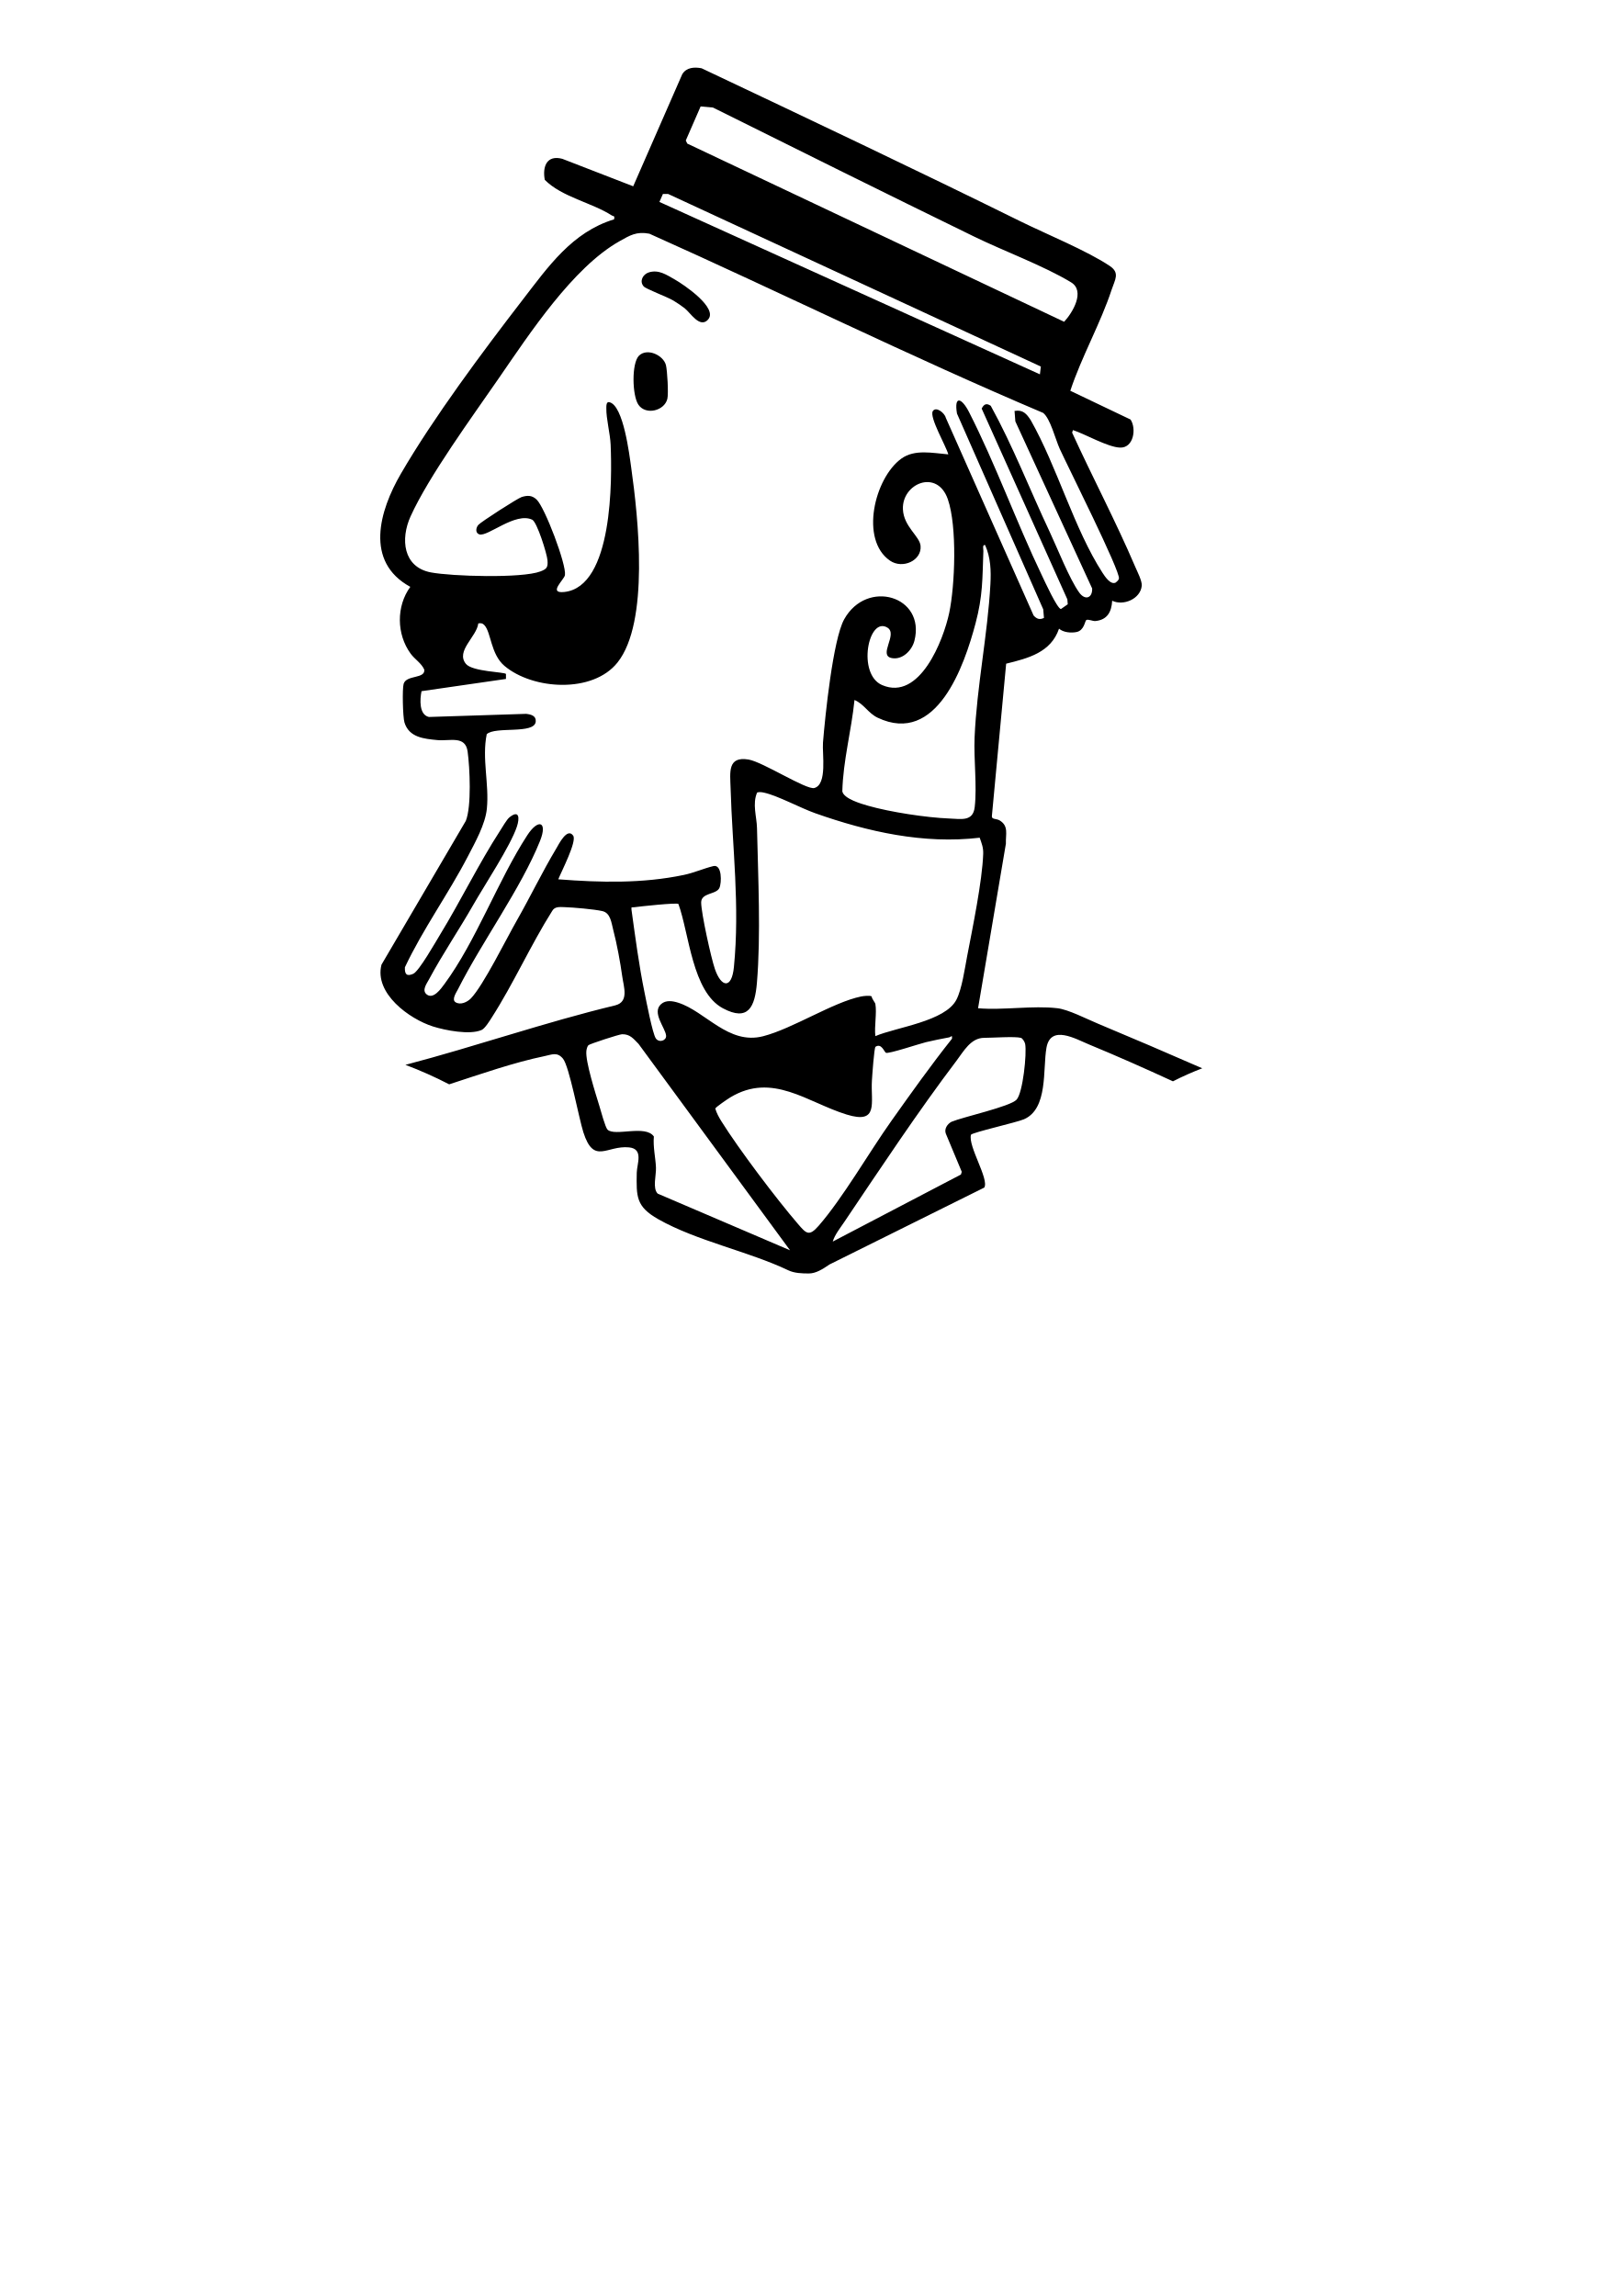
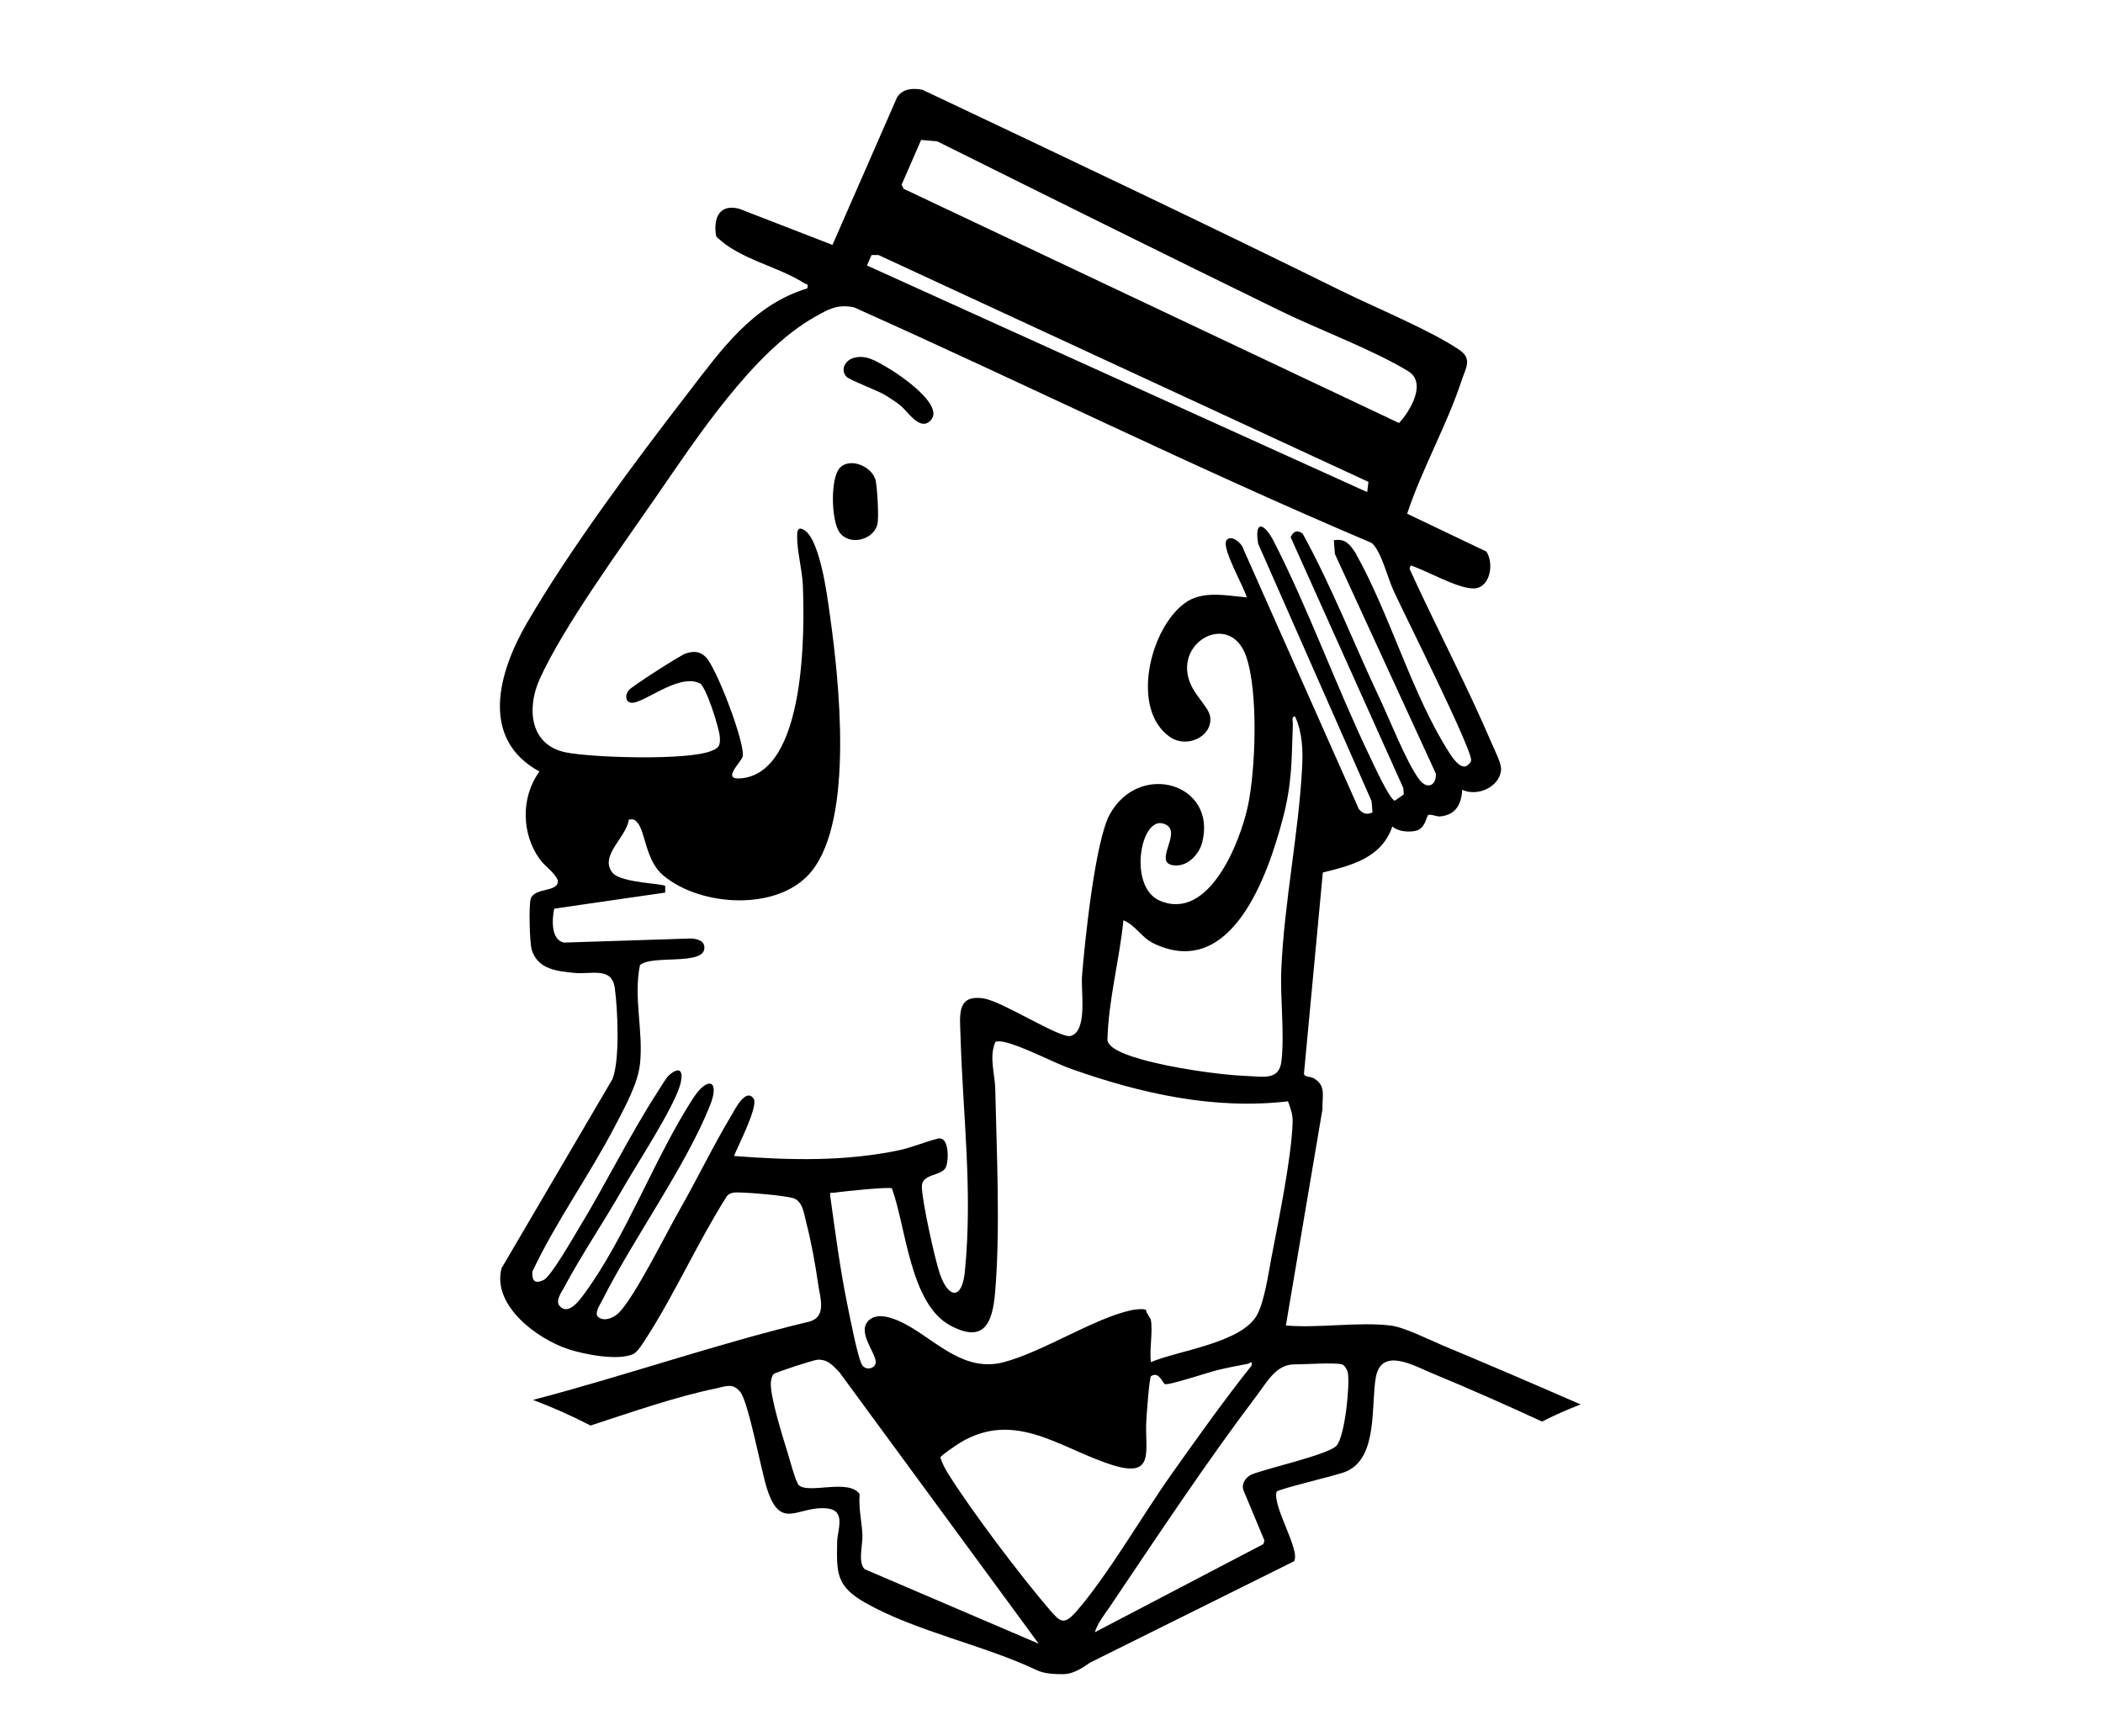
- <svg xmlns="http://www.w3.org/2000/svg" id="Layer_1" version="1.1" viewBox="0 0 557.3 800.01">
-   <path d="M214.42,350.29c-24.6,5.9-48.69,14.33-73.17,20.74,5.17,1.94,10.25,4.21,15.25,6.79,11.27-3.68,22.62-7.64,33.21-9.83,2.61-.54,4.41-1.54,6.42.87,2.21,2.64,5.54,20.74,7.11,25.65,3.66,11.48,8.14,4.5,15.92,5.28,5.17.52,2.74,5.74,2.69,8.82-.15,8.35-.29,11.79,7.5,16.21,13.36,7.57,31.51,11.22,45.3,17.8,2.13,1.02,4.79,1.1,7.16,1.1s4.66-1.39,7.19-3.13l53.92-26.79c1.79-2.88-5.73-14.45-4.63-18.42.58-.82,15.87-4.27,18.45-5.38,8.48-3.65,6.53-17.43,7.85-24.91,1.45-8.19,10.14-3.1,14.83-1.16,9.78,4.04,19.52,8.36,29.24,12.84,3.3-1.69,6.71-3.2,10.21-4.54-12.2-5.34-24.39-10.56-36.41-15.58-3.82-1.59-10.24-4.9-14.06-5.35h-.03c-8.52-1-18.88.76-27.61.01l9.7-57.35c-.13-3.3,1.06-6.15-2.2-8.11-1.16-.69-2.87-.25-2.68-1.56l4.97-53.04c7.68-1.89,15.6-3.9,18.42-12.2,1.5,1.32,4.14,1.55,6.06,1.18,2.72-.53,2.94-3.83,3.42-4.17.61-.43,2.26.42,3.18.33,4.15-.4,5.63-3.17,5.86-7.07,3.95,1.89,9.86-.66,10.3-5.22.16-1.66-1.57-4.95-2.32-6.72-6.71-15.71-14.84-31.08-21.94-46.63l.29-.89c4.36,1.42,12.1,5.95,16.42,6.1,4.73.16,5.76-6.61,3.65-9.78l-20.99-10.02c3.91-11.86,10.57-23.54,14.43-35.31,1.12-3.4,2.91-5.75-.64-8.15-7.74-5.23-22.21-11.16-31.15-15.57-36.83-18.18-73.98-35.77-111.1-53.34-2.53-.49-5.3-.33-6.74,2.07l-17.09,39.05-24.7-9.57c-5.37-1.44-6.98,2.64-6.11,7.32,5.98,6.03,16.4,7.92,23.36,12.42.59.38,1.09-.07.78,1.35-14.6,4.44-22.93,16.47-31.8,27.97-13.98,18.13-31.07,41.05-42.48,60.68-7.5,12.91-12.71,30.66,3.29,39.4-4.93,6.76-4.81,16.5.1,23.25,1.47,2.03,3.75,3.29,4.77,5.59.38,3.3-6.24,1.76-7.19,4.95-.52,1.72-.29,11.55.28,13.44,1.58,5.25,6.8,5.71,11.44,6.16,4.36.42,9.79-1.7,10.57,3.99.78,5.69,1.4,19.12-.63,24.17l-29.38,50.1c-2.58,10,9.69,18.91,17.94,21.53,4.28,1.36,12.87,3.03,16.95,1.22,1.16-.51,2.8-3.19,3.54-4.35,7.53-11.74,13.59-25.32,21.08-37.18.89-1.55,2.69-1.31,4.24-1.27,2.99.09,10.33.72,13.21,1.38,2.88.66,3.15,4.16,3.78,6.54,1.27,4.8,2.46,11.31,3.15,16.26.49,3.56,2.41,8.77-2.37,10.02ZM285.22,427.11c-3.34,3.83-4.31,2.72-7.18-.61-7.5-8.7-20.66-26.13-26.7-35.8-.84-1.35-1.71-2.91-2.13-4.44.12-.49,4.38-3.38,5.23-3.89,14.69-8.86,26.75,1.71,40.51,5.97,11.37,3.51,8.35-4.15,8.83-11.85.1-1.62.77-11.45,1.26-11.78v.02c2.04-1.34,2.98,1.68,3.6,2.09.79.52,11.75-3.16,13.94-3.68,2.63-.63,5.38-1.18,8.04-1.67.8-.15,1.19-1.14,1.06.45-7.38,9.29-14.26,18.97-21.12,28.64-7.78,10.96-16.93,26.9-25.34,36.55ZM342.91,361.62c2.81,0,10.73-.56,12.74,0h.02c.6.16,1.36,1.42,1.5,2.13.62,3.26-.77,17.01-3,19.42-2.23,2.41-18.64,6.01-22.65,7.69-1.46.76-2.6,2.48-2,4.12l5.56,13.32-.29.95-44.66,23.36c.73-2.44,2.62-4.75,4.05-6.87,12.4-18.41,25.75-38.57,39.09-56.17,2.46-3.24,4.94-7.95,9.64-7.95ZM336.95,333.22c-.83,4.3-1.8,11.35-3.72,15.09-3.89,7.6-20.92,9.59-28.25,12.71-.41-3.41.56-8,0-11.23v.02c-.07-.46-1.23-1.78-1.3-2.63-.63-.4-2.84-.14-3.71.04-9.8,2.02-23.69,11.15-34.09,13.84-12.1,3.13-20.07-8.67-29.62-11.69-1.92-.61-4.22-.97-5.88.45-3.45,2.94,1.45,8.32,1.69,11.02.16,1.75-2.44,2.62-3.58.98s-3.33-13.07-3.92-15.94c-1.95-9.52-3.21-19.21-4.55-28.84-.12-1.26.07-.8.91-.92,1.93-.28,14.85-1.66,15.43-1.15,3.75,10.26,4.79,30.65,15.51,36.36,8.92,4.75,11.14-.62,11.84-8.83,1.41-16.72.41-36.98.03-54.02-.09-3.89-1.69-8.39.05-12.34.82-.27,1.68-.11,2.5.07,4.68,1.04,12.58,5.32,17.74,7.15,18.29,6.46,37.78,10.84,57.3,8.53.69,1.99,1.3,3.41,1.22,5.62-.33,9.55-3.72,25.86-5.6,35.71ZM345.06,203.58c-.94,17.43-4.75,35.68-5.51,53.35-.33,7.68.89,16.96.04,24.31-.59,5.09-4.71,4.12-8.84,3.96-7.96-.31-20.66-2.25-28.32-4.45-2.4-.69-8.46-2.44-8.96-5,.25-10.68,3.17-21.19,4.24-31.84h0c3.26,1.33,4.75,4.59,8.08,6.17,20.59,9.77,30.19-18.16,34.09-32.87,2.56-9.64,2.37-15.47,2.73-25.19.03-.73-.45-2.26.6-2.11,1.96,4.36,2.1,8.93,1.85,13.67ZM244.1,37.09l4.29.38c30.28,15.07,60.58,30.12,90.97,44.95,10.24,5,24.49,10.28,33.8,15.95,5.05,3.07.52,10.6-2.41,13.75l-131.3-62.09-.52-1.08,5.17-11.86ZM229.75,70.36l1.21-2.77h1.83l129.85,60.13-.33,2.71-132.57-60.07h.01ZM194.51,306.38c1.03-2.63,6.56-13.23,5.19-15.2-2.08-3-5.03,3.02-5.9,4.48-4.83,8.05-9.07,16.89-13.75,25.09-3.61,6.32-11.7,22.69-15.97,27.11-1.27,1.31-3.68,2.46-5.4,1.33-1.42-.94.35-3.44.93-4.59,8.25-16.37,21.96-35.17,28.53-51.57,2.75-6.86-.62-7.86-4.43-2-10.21,15.71-17.87,36.95-28.86,51.84-1.21,1.64-3.87,5.46-6.19,3.62-1.8-1.44.01-3.74.85-5.32,4.69-8.77,10.44-17.21,15.38-25.88,3.93-6.89,12.99-20.59,15.2-27.27.96-2.9.89-6.04-2.61-3.22-.92.74-2.47,3.45-3.24,4.64-7.41,11.44-13.73,24.44-20.88,36.16-1.59,2.6-7.36,12.8-9.37,13.7-2.32,1.04-3.03.13-2.92-2.26,6.27-13.32,15.18-25.61,21.99-38.74,2.49-4.8,6.02-11.1,6.56-16.49.87-8.66-1.78-17.46-.04-25.99,2.97-2.83,16.64.12,17.07-4.38.2-2.05-1.67-2.52-3.35-2.71l-33.86,1.09c-3.48-.77-3.17-6.14-2.58-8.99l29.42-4.26v-1.74c-.43-.7-11.72-.78-13.95-3.51-3.66-4.48,3.74-9.41,4.31-14.1.9-.14,1.44-.12,2.1.58,2.4,2.52,2.18,10.13,7.02,14.22,9.89,8.34,30.74,9.67,39.38-1.18,11.18-14.04,7.23-50.56,4.78-67.86-.65-4.62-2.7-21.55-7.53-22.82-1.23-.39-1.13,1.39-1.14,2.1-.07,3.62,1.34,8.86,1.5,12.72.5,11.97.87,49.48-16.16,51.29-5.82.61-.01-4.29.24-5.88.57-3.65-7.02-23.62-9.86-26.31-1.59-1.52-3.13-1.54-5.22-.9-1.36.42-14.23,8.67-15.12,9.74-.89,1.07-1.04,2.83.38,3.28,2.9.91,12.57-7.91,18.42-5.11,1.68.8,5.15,11.88,5.32,14.14.19,2.49-.26,3.03-2.45,3.87-6.45,2.47-30.97,1.73-38.21.34-9.71-1.86-10.59-11.69-7.06-19.49,6.34-14.01,21.63-34.92,30.74-48.14,10.65-15.44,25.76-38.56,42.05-47.75,3.65-2.06,5.93-3.49,10.43-2.63,45.88,20.52,90.91,42.83,137.19,62.44,2.48,1.92,4.29,9.22,5.75,12.46,2.56,5.66,21.26,42.87,20.65,45.28-.14.57-.68,1.02-1.13,1.38-1.78.89-3.74-2.1-4.56-3.36-9.92-15.31-15.87-37.1-25.04-53.23-1.42-2.18-2.7-3.72-5.58-3.22l-.06-.02.28,3.66,26.76,58.22c.15,3.32-2.44,4.29-4.5,1.43-3.42-4.73-7.61-15.46-10.33-21.23-6.87-14.56-12.76-29.81-20.49-43.84-1.49-1.01-2.38-.62-3.17.97l29.85,66.46.14,1.72-2.39,1.67c-1.36-.29-5.64-9.69-6.57-11.62-8.89-18.52-16.2-38.94-25.46-57.06-2.48-4.86-5.25-5.95-4.18.55l30.06,68.23.25,2.99c-1.49.71-2.52.37-3.61-.85l-30.6-68.91c-.36-1.61-3.38-4.07-4.51-2.31-1.33,2.07,4.72,12.37,5.39,15.08-5.4-.44-11.72-1.91-16.4,1.51-9.32,6.8-14.48,28.23-3.93,35.51,4.43,3.06,11.15-.05,10.67-5.16-.31-3.36-5.89-6.69-6.15-12.73-.39-9,11.95-14.19,15.65-3.49,3.29,9.48,2.49,30.09.48,39.58-2.01,9.49-10.27,30.8-23.37,25.17-8.8-3.78-4.86-24.08,1.83-20.03,3.8,2.29-3.38,9.7,1.54,10.62,3.71.7,7.02-2.67,7.88-6.04,3.96-15.56-16.56-21.68-24.47-7.48-3.91,7.02-6.66,33.87-7.39,42.97-.31,3.9,1.57,14.6-3.02,15.82-2.77.73-17.94-9.09-22.92-9.92-7.38-1.22-6.41,4.47-6.25,9.9.62,21.03,3.26,41.03,1.16,62.39-.75,7.73-4.38,7.19-6.62.72-1.34-3.87-4.76-19.42-4.79-23.18-.03-3.47,5.22-2.73,6.34-5.06.82-1.7.99-8.39-2.11-7.64-3.34.81-6.72,2.34-10.32,3.09-14.37,3.01-29.12,2.65-43.69,1.51ZM222.47,363.73l52.78,71.91h-.01s-46.1-19.74-46.1-19.74c-1.87-1.9-.48-6.34-.6-9.11-.15-3.44-1.06-7.16-.73-10.79-2.9-4.2-13.54.06-16.13-2.38-.8-.76-2.39-6.73-2.88-8.34-1.26-4.11-4.88-15.43-4.51-19.06.06-.59.3-1.62.71-2.03.43-.44,10.67-3.79,11.71-3.82,2.79-.08,3.99,1.57,5.76,3.36Z" />
+ <svg xmlns="http://www.w3.org/2000/svg" id="Layer_1" version="1.1" viewBox="0 0 557.3 460">
+   <path d="M214.42,350.29c-24.6,5.9-48.69,14.33-73.17,20.74,5.17,1.94,10.25,4.21,15.25,6.79,11.27-3.68,22.62-7.64,33.21-9.83,2.61-.54,4.41-1.54,6.42.87,2.21,2.64,5.54,20.74,7.11,25.65,3.66,11.48,8.14,4.5,15.92,5.28,5.17.52,2.74,5.74,2.69,8.82-.15,8.35-.29,11.79,7.5,16.21,13.36,7.57,31.51,11.22,45.3,17.8,2.13,1.02,4.79,1.1,7.16,1.1s4.66-1.39,7.19-3.13l53.92-26.79c1.79-2.88-5.73-14.45-4.63-18.42.58-.82,15.87-4.27,18.45-5.38,8.48-3.65,6.53-17.43,7.85-24.91,1.45-8.19,10.14-3.1,14.83-1.16,9.78,4.04,19.52,8.36,29.24,12.84,3.3-1.69,6.71-3.2,10.21-4.54-12.2-5.34-24.39-10.56-36.41-15.58-3.82-1.59-10.24-4.9-14.06-5.35h-.03c-8.52-1-18.88.76-27.61.01l9.7-57.35c-.13-3.3,1.06-6.15-2.2-8.11-1.16-.69-2.87-.25-2.68-1.56l4.97-53.04c7.68-1.89,15.6-3.9,18.42-12.2,1.5,1.32,4.14,1.55,6.06,1.18,2.72-.53,2.94-3.83,3.42-4.17.61-.43,2.26.42,3.18.33,4.15-.4,5.63-3.17,5.86-7.07,3.95,1.89,9.86-.66,10.3-5.22.16-1.66-1.57-4.95-2.32-6.72-6.71-15.71-14.84-31.08-21.94-46.63l.29-.89c4.36,1.42,12.1,5.95,16.42,6.1,4.73.16,5.76-6.61,3.65-9.78l-20.99-10.02c3.91-11.86,10.57-23.54,14.43-35.31,1.12-3.4,2.91-5.75-.64-8.15-7.74-5.23-22.21-11.16-31.15-15.57-36.83-18.18-73.98-35.77-111.1-53.34-2.53-.49-5.3-.33-6.74,2.07l-17.09,39.05-24.7-9.57c-5.37-1.44-6.98,2.64-6.11,7.32,5.98,6.03,16.4,7.92,23.36,12.42.59.38,1.09-.07.78,1.35-14.6,4.44-22.93,16.47-31.8,27.97-13.98,18.13-31.07,41.05-42.48,60.68-7.5,12.91-12.71,30.66,3.29,39.4-4.93,6.76-4.81,16.5.1,23.25,1.47,2.03,3.75,3.29,4.77,5.59.38,3.3-6.24,1.76-7.19,4.95-.52,1.72-.29,11.55.28,13.44,1.58,5.25,6.8,5.71,11.44,6.16,4.36.42,9.79-1.7,10.57,3.99.78,5.69,1.4,19.12-.63,24.17l-29.38,50.1c-2.58,10,9.69,18.91,17.94,21.53,4.28,1.36,12.87,3.03,16.95,1.22,1.16-.51,2.8-3.19,3.54-4.35,7.53-11.74,13.59-25.32,21.08-37.18.89-1.55,2.69-1.31,4.24-1.27,2.99.09,10.33.72,13.21,1.38s3.15,4.16,3.78,6.54c1.27,4.8,2.46,11.31,3.15,16.26.49,3.56,2.41,8.77-2.37,10.02h0ZM285.22,427.11c-3.34,3.83-4.31,2.72-7.18-.61-7.5-8.7-20.66-26.13-26.7-35.8-.84-1.35-1.71-2.91-2.13-4.44.12-.49,4.38-3.38,5.23-3.89,14.69-8.86,26.75,1.71,40.51,5.97,11.37,3.51,8.35-4.15,8.83-11.85.1-1.62.77-11.45,1.26-11.78v.02c2.04-1.34,2.98,1.68,3.6,2.09.79.52,11.75-3.16,13.94-3.68,2.63-.63,5.38-1.18,8.04-1.67.8-.15,1.19-1.14,1.06.45-7.38,9.29-14.26,18.97-21.12,28.64-7.78,10.96-16.93,26.9-25.34,36.55h0ZM342.91,361.62c2.81,0,10.73-.56,12.74,0h.02c.6.16,1.36,1.42,1.5,2.13.62,3.26-.77,17.01-3,19.42s-18.64,6.01-22.65,7.69c-1.46.76-2.6,2.48-2,4.12l5.56,13.32-.29.95-44.66,23.36c.73-2.44,2.62-4.75,4.05-6.87,12.4-18.41,25.75-38.57,39.09-56.17,2.46-3.24,4.94-7.95,9.64-7.95h0ZM336.95,333.22c-.83,4.3-1.8,11.35-3.72,15.09-3.89,7.6-20.92,9.59-28.25,12.71-.41-3.41.56-8,0-11.23v.02c-.07-.46-1.23-1.78-1.3-2.63-.63-.4-2.84-.14-3.71.04-9.8,2.02-23.69,11.15-34.09,13.84-12.1,3.13-20.07-8.67-29.62-11.69-1.92-.61-4.22-.97-5.88.45-3.45,2.94,1.45,8.32,1.69,11.02.16,1.75-2.44,2.62-3.58.98s-3.33-13.07-3.92-15.94c-1.95-9.52-3.21-19.21-4.55-28.84-.12-1.26.07-.8.91-.92,1.93-.28,14.85-1.66,15.43-1.15,3.75,10.26,4.79,30.65,15.51,36.36,8.92,4.75,11.14-.62,11.84-8.83,1.41-16.72.41-36.98.03-54.02-.09-3.89-1.69-8.39.05-12.34.82-.27,1.68-.11,2.5.07,4.68,1.04,12.58,5.32,17.74,7.15,18.29,6.46,37.78,10.84,57.3,8.53.69,1.99,1.3,3.41,1.22,5.62-.33,9.55-3.72,25.86-5.6,35.71h0ZM345.06,203.58c-.94,17.43-4.75,35.68-5.51,53.35-.33,7.68.89,16.96.04,24.31-.59,5.09-4.71,4.12-8.84,3.96-7.96-.31-20.66-2.25-28.32-4.45-2.4-.69-8.46-2.44-8.96-5,.25-10.68,3.17-21.19,4.24-31.84h0c3.26,1.33,4.75,4.59,8.08,6.17,20.59,9.77,30.19-18.16,34.09-32.87,2.56-9.64,2.37-15.47,2.73-25.19.03-.73-.45-2.26.6-2.11,1.96,4.36,2.1,8.93,1.85,13.67h0ZM244.1,37.09l4.29.38c30.28,15.07,60.58,30.12,90.97,44.95,10.24,5,24.49,10.28,33.8,15.95,5.05,3.07.52,10.6-2.41,13.75l-131.3-62.09-.52-1.08,5.17-11.86h0ZM229.75,70.36l1.21-2.77h1.83l129.85,60.13-.33,2.71-132.57-60.07h0,0ZM194.51,306.38c1.03-2.63,6.56-13.23,5.19-15.2-2.08-3-5.03,3.02-5.9,4.48-4.83,8.05-9.07,16.89-13.75,25.09-3.61,6.32-11.7,22.69-15.97,27.11-1.27,1.31-3.68,2.46-5.4,1.33-1.42-.94.35-3.44.93-4.59,8.25-16.37,21.96-35.17,28.53-51.57,2.75-6.86-.62-7.86-4.43-2-10.21,15.71-17.87,36.95-28.86,51.84-1.21,1.64-3.87,5.46-6.19,3.62-1.8-1.44,0-3.74.85-5.32,4.69-8.77,10.44-17.21,15.38-25.88,3.93-6.89,12.99-20.59,15.2-27.27.96-2.9.89-6.04-2.61-3.22-.92.74-2.47,3.45-3.24,4.64-7.41,11.44-13.73,24.44-20.88,36.16-1.59,2.6-7.36,12.8-9.37,13.7-2.32,1.04-3.03.13-2.92-2.26,6.27-13.32,15.18-25.61,21.99-38.74,2.49-4.8,6.02-11.1,6.56-16.49.87-8.66-1.78-17.46-.04-25.99,2.97-2.83,16.64.12,17.07-4.38.2-2.05-1.67-2.52-3.35-2.71l-33.86,1.09c-3.48-.77-3.17-6.14-2.58-8.99l29.42-4.26v-1.74c-.43-.7-11.72-.78-13.95-3.51-3.66-4.48,3.74-9.41,4.31-14.1.9-.14,1.44-.12,2.1.58,2.4,2.52,2.18,10.13,7.02,14.22,9.89,8.34,30.74,9.67,39.38-1.18,11.18-14.04,7.23-50.56,4.78-67.86-.65-4.62-2.7-21.55-7.53-22.82-1.23-.39-1.13,1.39-1.14,2.1-.07,3.62,1.34,8.86,1.5,12.72.5,11.97.87,49.48-16.16,51.29-5.82.61,0-4.29.24-5.88.57-3.65-7.02-23.62-9.86-26.31-1.59-1.52-3.13-1.54-5.22-.9-1.36.42-14.23,8.67-15.12,9.74s-1.04,2.83.38,3.28c2.9.91,12.57-7.91,18.42-5.11,1.68.8,5.15,11.88,5.32,14.14.19,2.49-.26,3.03-2.45,3.87-6.45,2.47-30.97,1.73-38.21.34-9.71-1.86-10.59-11.69-7.06-19.49,6.34-14.01,21.63-34.92,30.74-48.14,10.65-15.44,25.76-38.56,42.05-47.75,3.65-2.06,5.93-3.49,10.43-2.63,45.88,20.52,90.91,42.83,137.19,62.44,2.48,1.92,4.29,9.22,5.75,12.46,2.56,5.66,21.26,42.87,20.65,45.28-.14.57-.68,1.02-1.13,1.38-1.78.89-3.74-2.1-4.56-3.36-9.92-15.31-15.87-37.1-25.04-53.23-1.42-2.18-2.7-3.72-5.58-3.22l-.06-.02.28,3.66,26.76,58.22c.15,3.32-2.44,4.29-4.5,1.43-3.42-4.73-7.61-15.46-10.33-21.23-6.87-14.56-12.76-29.81-20.49-43.84-1.49-1.01-2.38-.62-3.17.97l29.85,66.46.14,1.72-2.39,1.67c-1.36-.29-5.64-9.69-6.57-11.62-8.89-18.52-16.2-38.94-25.46-57.06-2.48-4.86-5.25-5.95-4.18.55l30.06,68.23.25,2.99c-1.49.71-2.52.37-3.61-.85l-30.6-68.91c-.36-1.61-3.38-4.07-4.51-2.31-1.33,2.07,4.72,12.37,5.39,15.08-5.4-.44-11.72-1.91-16.4,1.51-9.32,6.8-14.48,28.23-3.93,35.51,4.43,3.06,11.15-.05,10.67-5.16-.31-3.36-5.89-6.69-6.15-12.73-.39-9,11.95-14.19,15.65-3.49,3.29,9.48,2.49,30.09.48,39.58-2.01,9.49-10.27,30.8-23.37,25.17-8.8-3.78-4.86-24.08,1.83-20.03,3.8,2.29-3.38,9.7,1.54,10.62,3.71.7,7.02-2.67,7.88-6.04,3.96-15.56-16.56-21.68-24.47-7.48-3.91,7.02-6.66,33.87-7.39,42.97-.31,3.9,1.57,14.6-3.02,15.82-2.77.73-17.94-9.09-22.92-9.92-7.38-1.22-6.41,4.47-6.25,9.9.62,21.03,3.26,41.03,1.16,62.39-.75,7.73-4.38,7.19-6.62.72-1.34-3.87-4.76-19.42-4.79-23.18-.03-3.47,5.22-2.73,6.34-5.06.82-1.7.99-8.39-2.11-7.64-3.34.81-6.72,2.34-10.32,3.09-14.37,3.01-29.12,2.65-43.69,1.51h0ZM222.47,363.73l52.78,71.91h-.01l-46.1-19.74c-1.87-1.9-.48-6.34-.6-9.11-.15-3.44-1.06-7.16-.73-10.79-2.9-4.2-13.54.06-16.13-2.38-.8-.76-2.39-6.73-2.88-8.34-1.26-4.11-4.88-15.43-4.51-19.06.06-.59.3-1.62.71-2.03.43-.44,10.67-3.79,11.71-3.82,2.79-.08,3.99,1.57,5.76,3.36h0Z" />
  <path d="M222.63,123.93c2.83-2.8,8.52-.18,9.39,3.31.46,1.86.93,9.91.49,11.73-1.01,4.18-7.48,5.79-10.06,2.09-2.2-3.14-2.47-14.5.18-17.14h0Z" />
  <path d="M246.58,111.48c-2.88,2.88-5.99-2.47-8.06-4.09-1.17-.91-2.7-1.93-3.98-2.7-2.1-1.25-9.45-3.97-10.27-4.89-1.6-1.79-.31-4.23,1.79-4.89,3.45-1.08,6.21.88,9.08,2.5s15.46,10.04,11.43,14.06h0Z" />
</svg>
